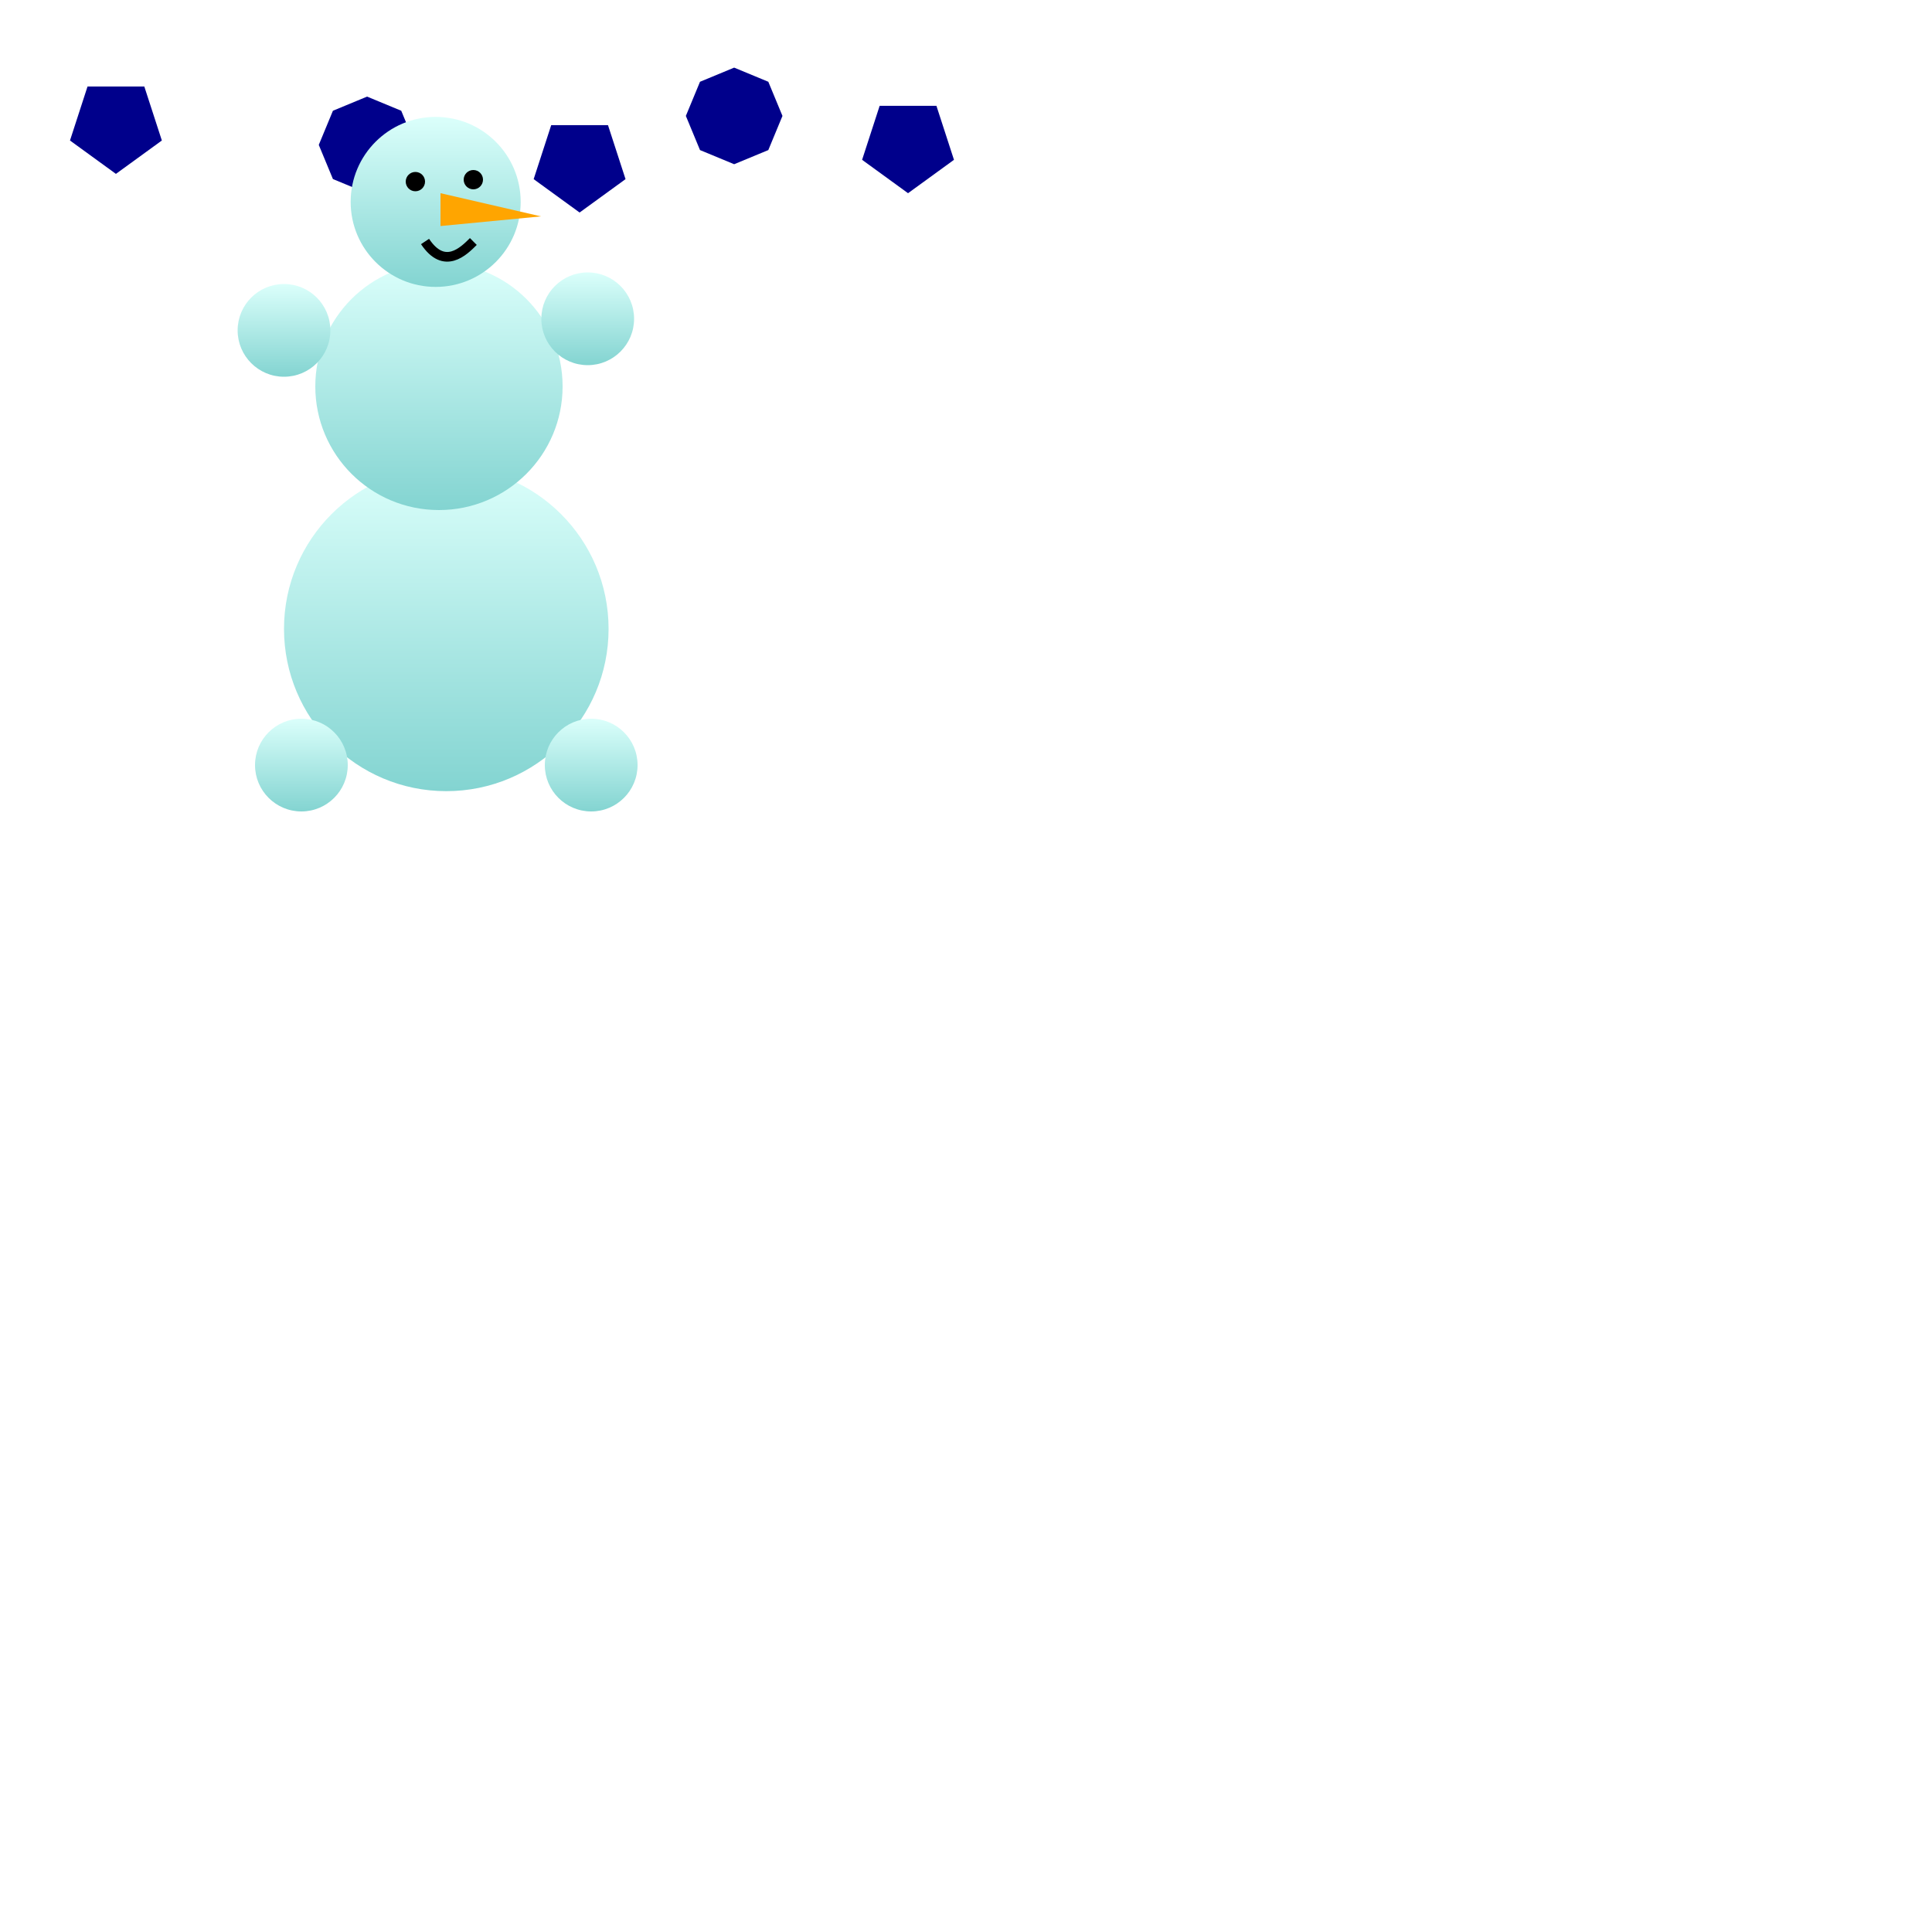
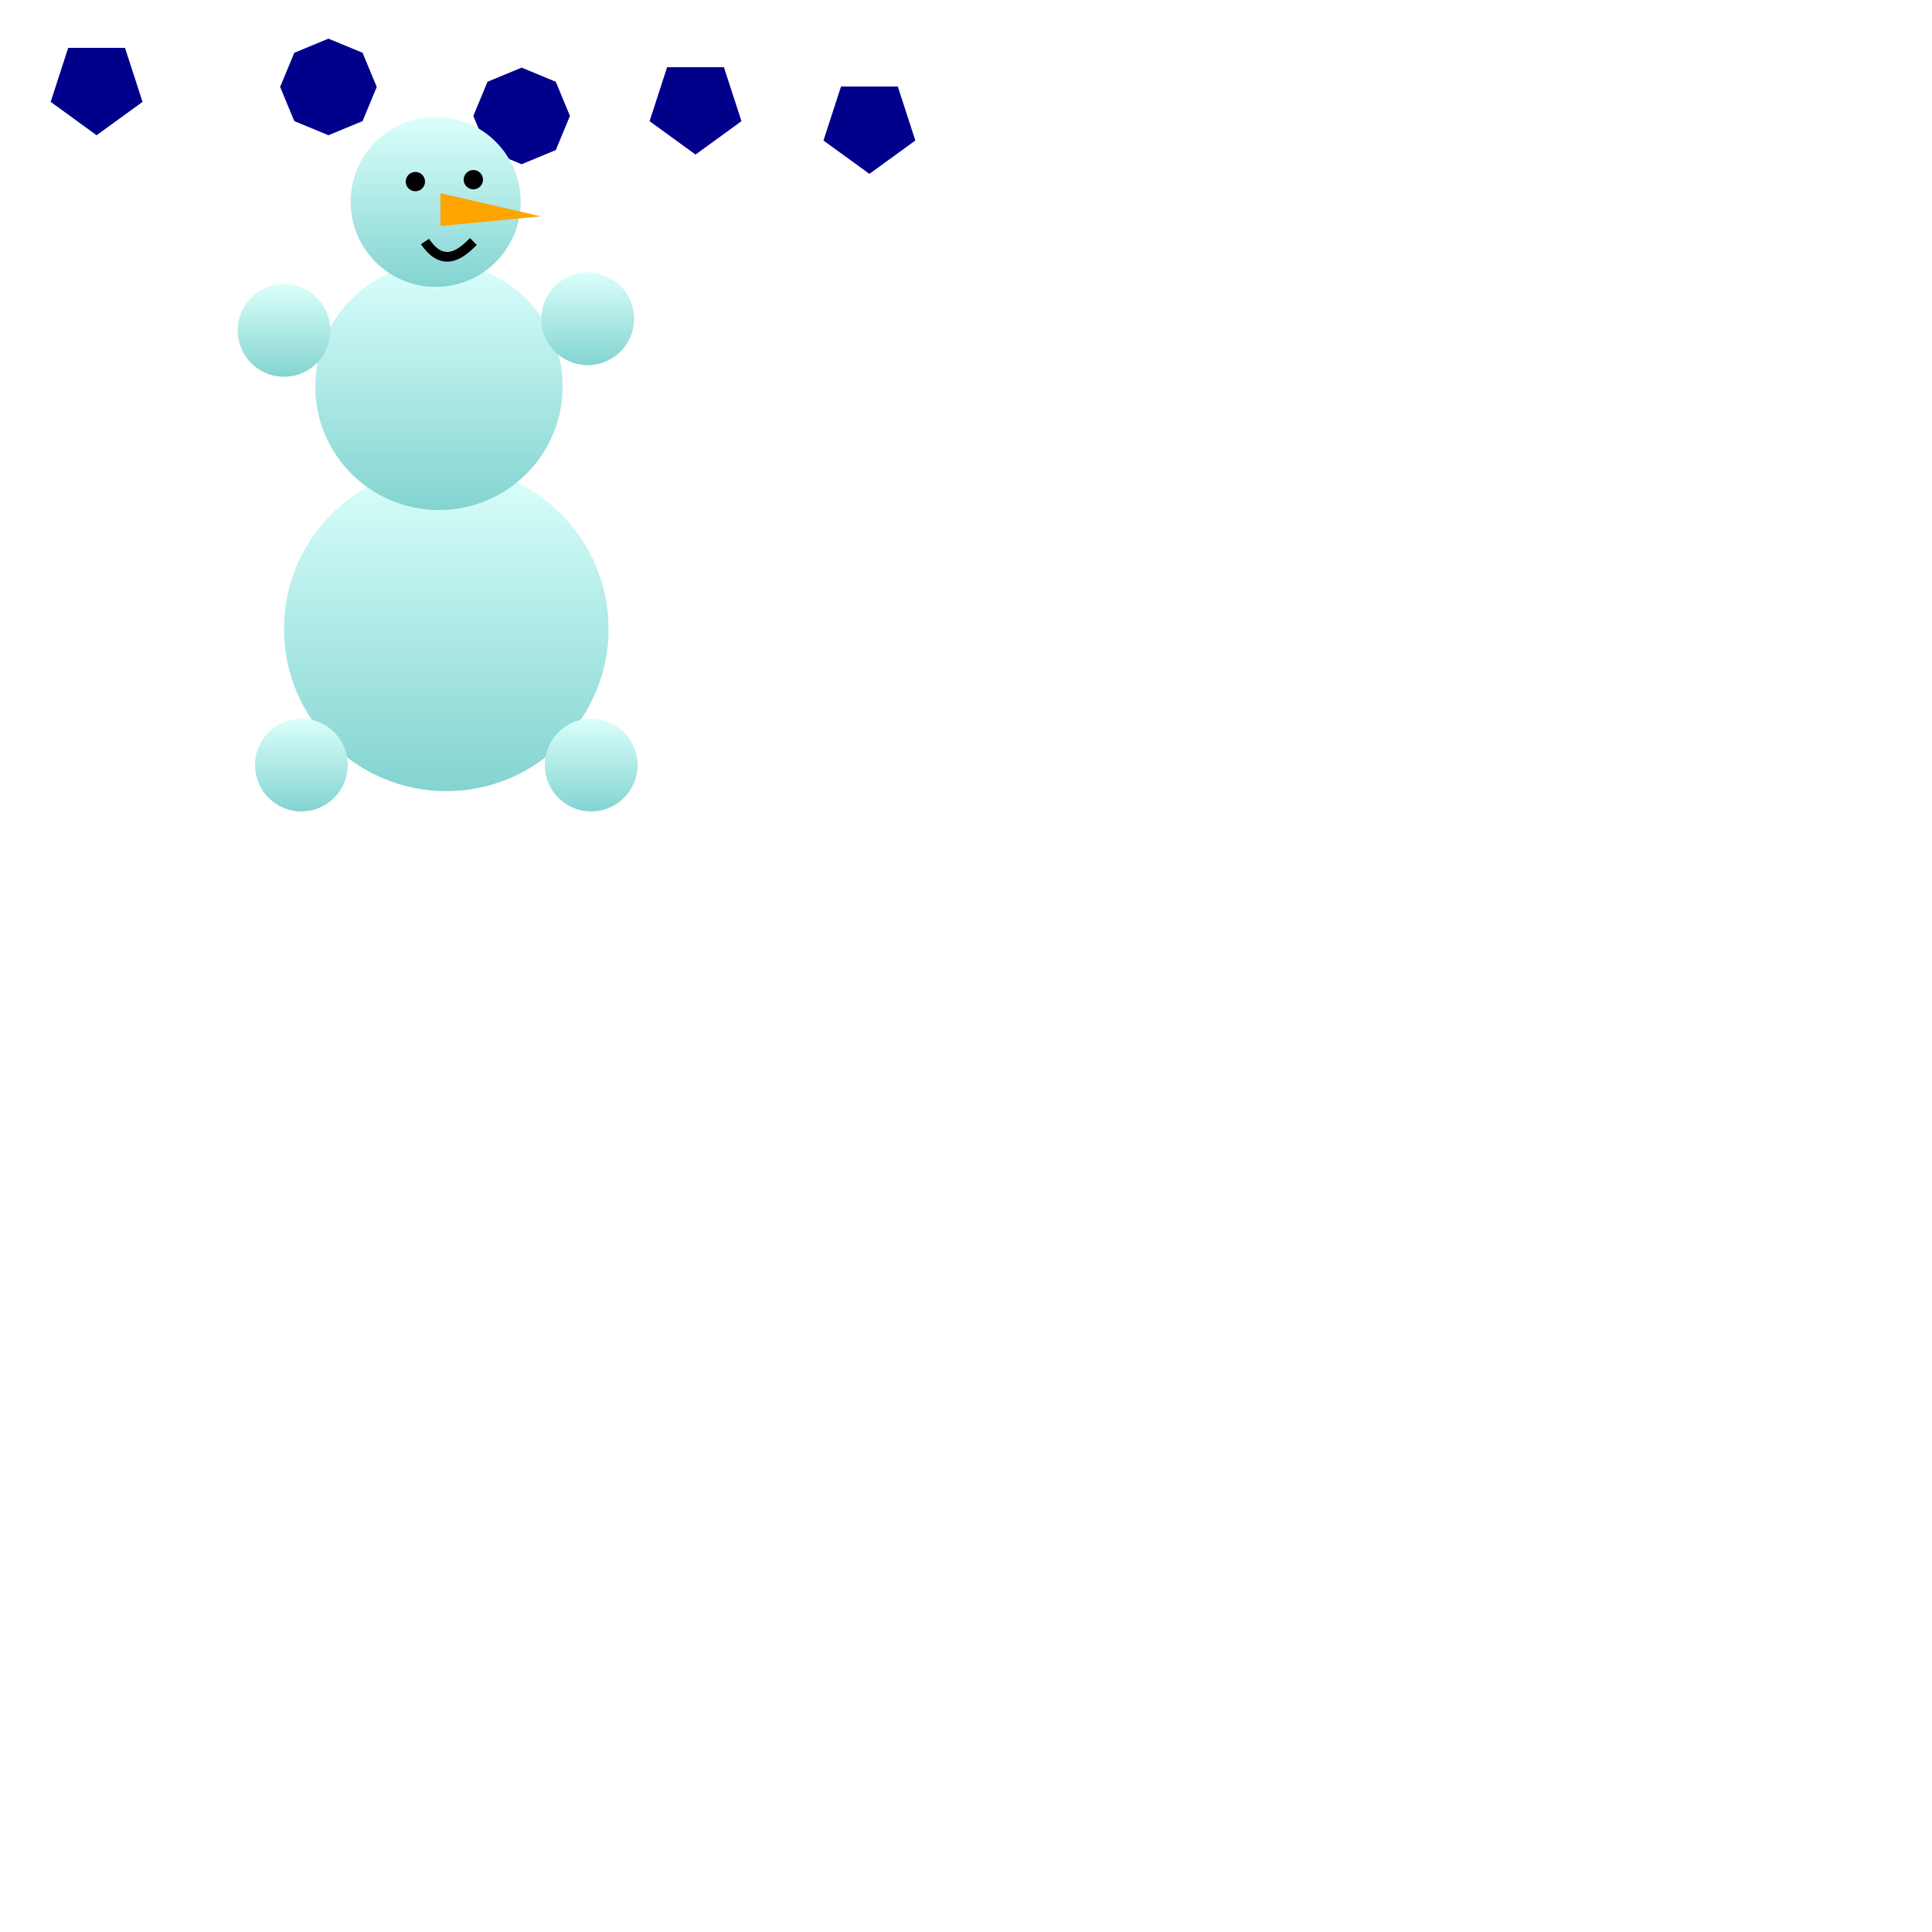
<svg xmlns="http://www.w3.org/2000/svg" height="1000" width="1000" version="1.1" baseProfile="full">
  <defs>
    <linearGradient id="grad1" x1="50%" y1="0%" x2="50%" y2="100%">
      <stop offset="0%" style="stop-color:rgb(219,255,251);stop-opacity:1" />
      <stop offset="100%" style="stop-color:rgb(131,212,209);stop-opacity:1" />
    </linearGradient>
    <circle r="40" id="kugel" />
-     <polygon points="50,75 73.776,57.725 64.695,29.775 35.305,29.775 26.224,57.725" id="polygon5" />
-     <polygon points="50,75 67.678,67.678 75,50 67.678,32.322 50,25 32.322,32.322 25,50 32.322,67.678" id="polygon8" />
+     <polygon points="0,25 23.776,7.725 14.695,-20.225 -14.695,-20.225 -23.776,7.725" id="polygon5">
+       <animateTransform attributeType="XML" additive="sum" attributeName="transform" type="rotate" from="0" to="360" dur="4s" repeatCount="indefinite" />
+     </polygon>
+     <polygon points="0,25 17.678,17.678 25,1.5308084989341915e-15 17.678,-17.678 3.061616997868383e-15,-25 -17.678,-17.678 -25,-4.592425496802574e-15 -17.678,17.678" id="polygon8">
+       <animateTransform attributeType="XML" additive="sum" attributeName="transform" type="rotate" from="360" to="0" dur="4s" repeatCount="indefinite" />
+     </polygon>
  </defs>
-   <use x="420" y="25" href="#polygon5" fill="darkblue" />
-   <use x="10" y="15" href="#polygon5" fill="darkblue" />
-   <use x="250" y="35" href="#polygon5" fill="darkblue" />
-   <use x="140" y="25" href="#polygon8" fill="darkblue" />
-   <use x="330" y="10" href="#polygon8" fill="darkblue" />
+   <use x="450" y="65" href="#polygon5" fill="darkblue" />
+   <use x="50" y="45" href="#polygon5" fill="darkblue" />
+   <use x="360" y="55" href="#polygon5" fill="darkblue" />
+   <use x="170" y="45" href="#polygon8" fill="darkblue" />
+   <use x="270" y="60" href="#polygon8" fill="darkblue" />
  <use x="110" y="155" transform="scale(2.1)" href="#kugel" fill="url(#grad1)" />
  <use x="142" y="125" transform="scale(1.6)" href="#kugel" fill="url(#grad1)" />
  <use x="205" y="95" transform="scale(1.1)" href="#kugel" fill="url(#grad1)" />
  <use x="245" y="285" transform="scale(0.6)" href="#kugel" fill="url(#grad1)" />
  <use x="507" y="275" transform="scale(0.6)" href="#kugel" fill="url(#grad1)" />
  <use x="260" y="660" transform="scale(0.6)" href="#kugel" fill="url(#grad1)">
    <animateTransform attributeName="transform" id="move" attributeType="XML" type="translate" additive="sum" values="0; 30; 0" keyTimes="0 ; 0.5 ; 1" dur="2s" begin="zwinkern.begin+1s" repeatCount="indefinite" />
  </use>
  <use x="510" y="660" transform="scale(0.6)" href="#kugel" fill="url(#grad1)" />
  <circle r="5" cx="0" cy="0" transform="translate(215 94)">
    <animateTransform attributeName="transform" id="zwinkern" attributeType="XML" type="scale" additive="sum" values="1 1; 1 1; 1.5 0.7 ; 1 1 " keyTimes="0 ; 0.7 ; 0.8 ; 1" dur="1s" repeatCount="indefinite" />
  </circle>
  <circle r="5" cx="245" cy="93" />
  <path d="M228 117 L280 112 L228 100 Z" fill="orange" />
  <path d="M220,125 C230,140 240,130 245,125" fill="none" stroke="black" stroke-width="5px" />
</svg>
